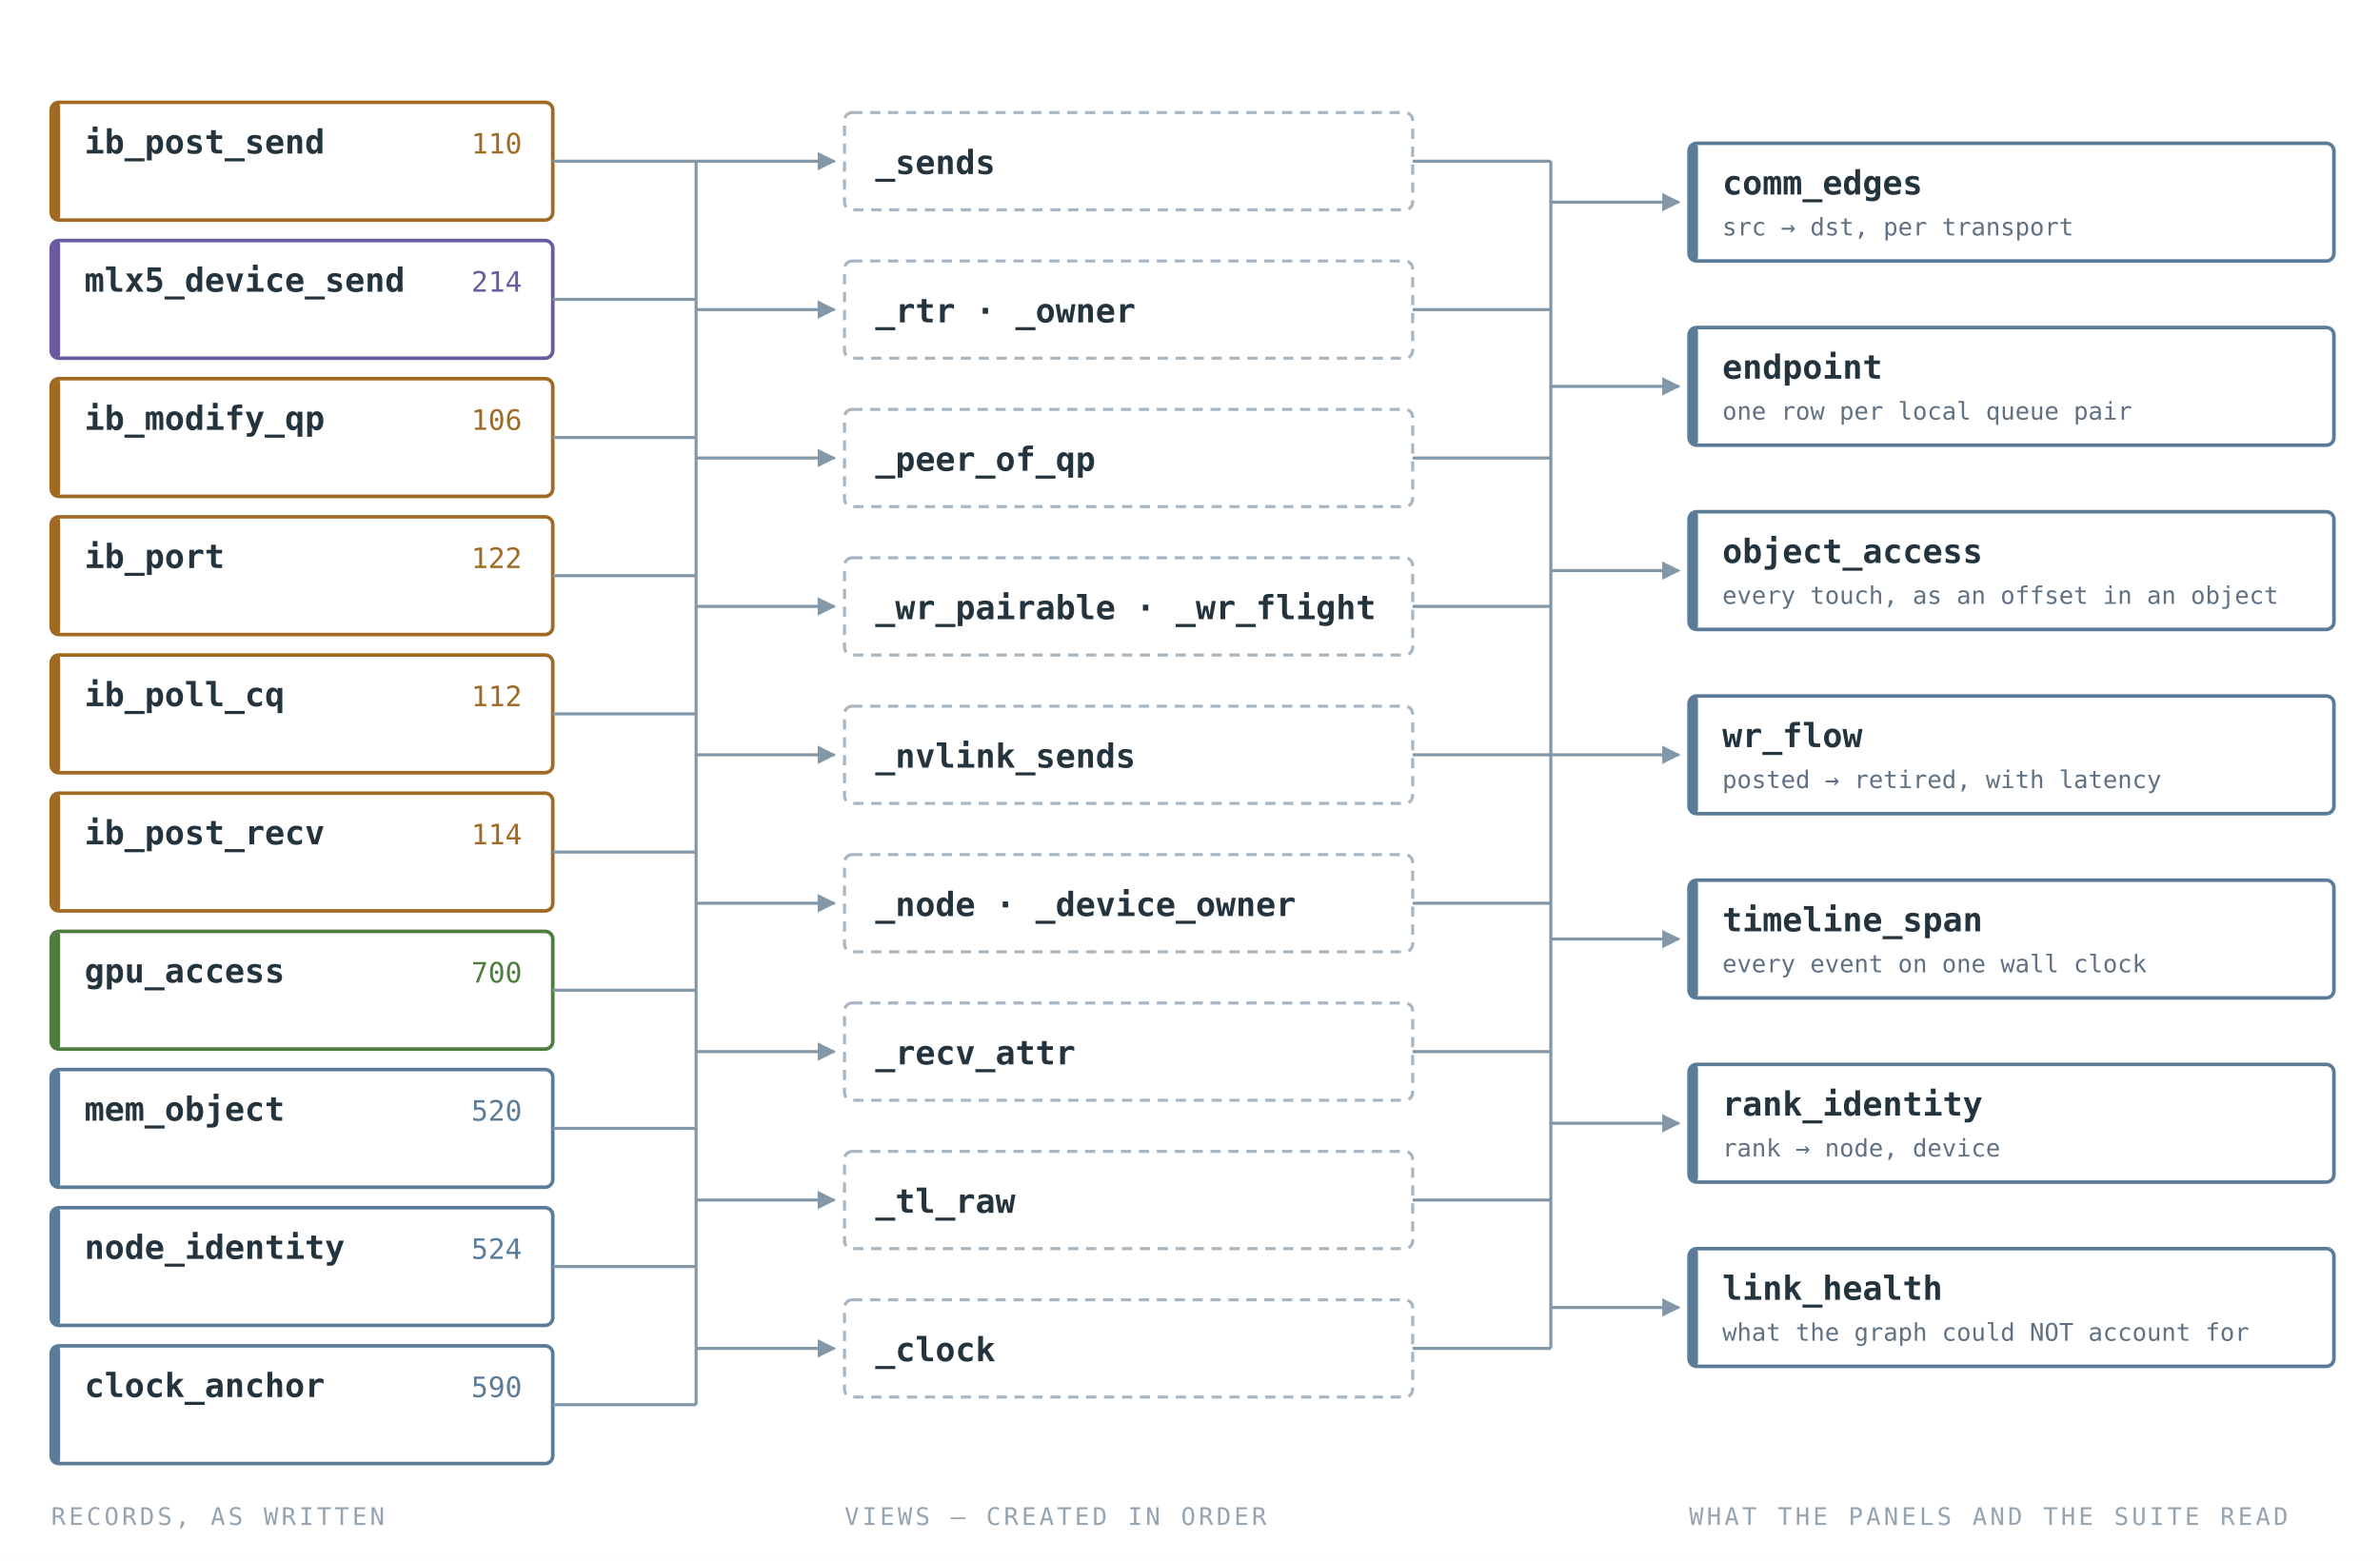
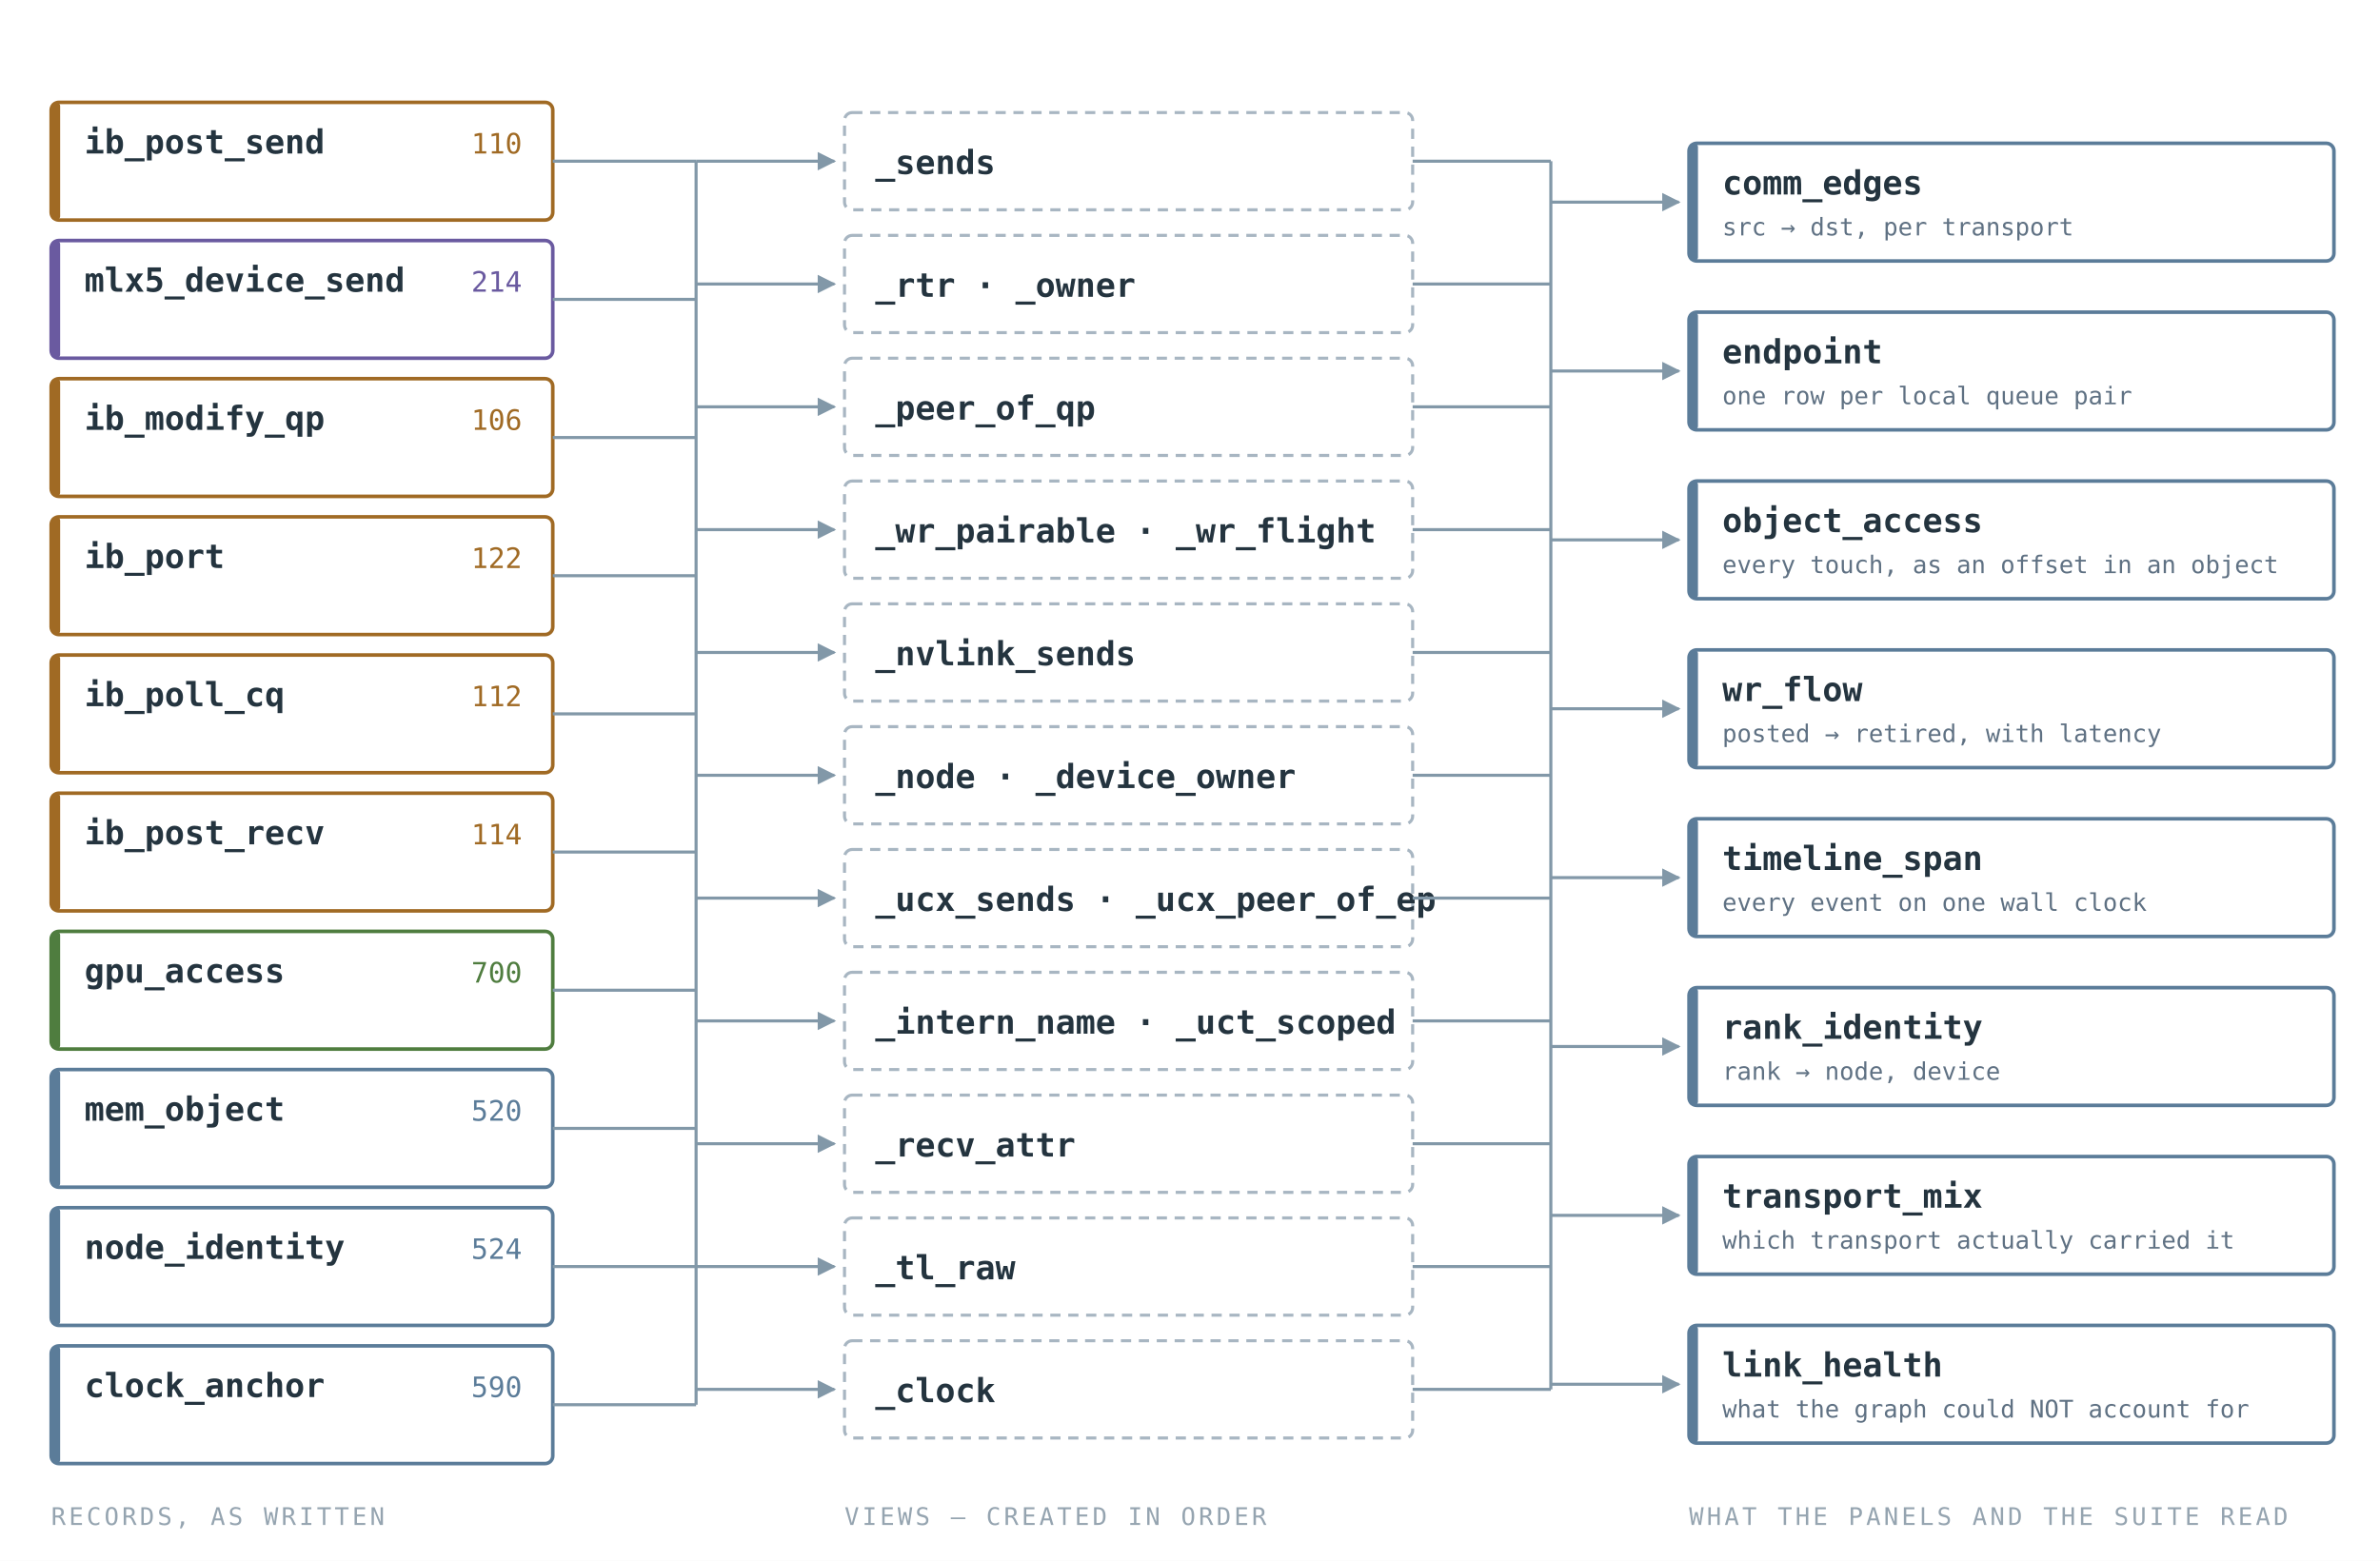
<svg xmlns="http://www.w3.org/2000/svg" viewBox="0 0 930 610" width="1581" height="1037" font-family="Inter, Helvetica Neue, Arial, sans-serif">
  <rect width="930.0" height="610.0" fill="#ffffff" />
  <defs>
    <marker id="ar" viewBox="0 0 10 10" refX="9" refY="5" markerWidth="6" markerHeight="6" orient="auto-start-reverse">
      <path d="M0 0 L10 5 L0 10 z" fill="#8298a8" />
    </marker>
  </defs>
  <g>
    <rect x="20" y="40" width="196" height="46" rx="3" fill="#ffffff" stroke="#a06a24" stroke-width="1.4" />
    <rect x="20" y="40" width="3.5" height="46" rx="1.5" fill="#a06a24" />
    <text x="33" y="60" font-family="ui-monospace, SFMono-Regular, Menlo, monospace" font-size="13" font-weight="600" fill="#24343f">ib_post_send</text>
    <text x="33" y="76" font-family="ui-monospace, SFMono-Regular, Menlo, monospace" font-size="9.5" fill="#5f7183" />
    <text x="204" y="60" fill="#a06a24" font-family="ui-monospace, SFMono-Regular, Menlo, monospace" font-size="11" font-weight="500" text-anchor="end">110</text>
    <text x="204" y="76" font-family="ui-monospace, SFMono-Regular, Menlo, monospace" font-size="8.5" letter-spacing="0.8" fill="#95a4b0" text-anchor="end" />
  </g>
  <g>
    <rect x="20" y="94" width="196" height="46" rx="3" fill="#ffffff" stroke="#6a5aa0" stroke-width="1.4" />
    <rect x="20" y="94" width="3.5" height="46" rx="1.5" fill="#6a5aa0" />
    <text x="33" y="114" font-family="ui-monospace, SFMono-Regular, Menlo, monospace" font-size="13" font-weight="600" fill="#24343f">mlx5_device_send</text>
    <text x="33" y="130" font-family="ui-monospace, SFMono-Regular, Menlo, monospace" font-size="9.5" fill="#5f7183" />
    <text x="204" y="114" fill="#6a5aa0" font-family="ui-monospace, SFMono-Regular, Menlo, monospace" font-size="11" font-weight="500" text-anchor="end">214</text>
    <text x="204" y="130" font-family="ui-monospace, SFMono-Regular, Menlo, monospace" font-size="8.5" letter-spacing="0.8" fill="#95a4b0" text-anchor="end" />
  </g>
  <g>
    <rect x="20" y="148" width="196" height="46" rx="3" fill="#ffffff" stroke="#a06a24" stroke-width="1.4" />
    <rect x="20" y="148" width="3.5" height="46" rx="1.5" fill="#a06a24" />
    <text x="33" y="168" font-family="ui-monospace, SFMono-Regular, Menlo, monospace" font-size="13" font-weight="600" fill="#24343f">ib_modify_qp</text>
    <text x="33" y="184" font-family="ui-monospace, SFMono-Regular, Menlo, monospace" font-size="9.5" fill="#5f7183" />
    <text x="204" y="168" fill="#a06a24" font-family="ui-monospace, SFMono-Regular, Menlo, monospace" font-size="11" font-weight="500" text-anchor="end">106</text>
    <text x="204" y="184" font-family="ui-monospace, SFMono-Regular, Menlo, monospace" font-size="8.5" letter-spacing="0.8" fill="#95a4b0" text-anchor="end" />
  </g>
  <g>
    <rect x="20" y="202" width="196" height="46" rx="3" fill="#ffffff" stroke="#a06a24" stroke-width="1.4" />
    <rect x="20" y="202" width="3.5" height="46" rx="1.5" fill="#a06a24" />
    <text x="33" y="222" font-family="ui-monospace, SFMono-Regular, Menlo, monospace" font-size="13" font-weight="600" fill="#24343f">ib_port</text>
    <text x="33" y="238" font-family="ui-monospace, SFMono-Regular, Menlo, monospace" font-size="9.5" fill="#5f7183" />
    <text x="204" y="222" fill="#a06a24" font-family="ui-monospace, SFMono-Regular, Menlo, monospace" font-size="11" font-weight="500" text-anchor="end">122</text>
    <text x="204" y="238" font-family="ui-monospace, SFMono-Regular, Menlo, monospace" font-size="8.5" letter-spacing="0.8" fill="#95a4b0" text-anchor="end" />
  </g>
  <g>
    <rect x="20" y="256" width="196" height="46" rx="3" fill="#ffffff" stroke="#a06a24" stroke-width="1.4" />
    <rect x="20" y="256" width="3.5" height="46" rx="1.5" fill="#a06a24" />
    <text x="33" y="276" font-family="ui-monospace, SFMono-Regular, Menlo, monospace" font-size="13" font-weight="600" fill="#24343f">ib_poll_cq</text>
    <text x="33" y="292" font-family="ui-monospace, SFMono-Regular, Menlo, monospace" font-size="9.5" fill="#5f7183" />
    <text x="204" y="276" fill="#a06a24" font-family="ui-monospace, SFMono-Regular, Menlo, monospace" font-size="11" font-weight="500" text-anchor="end">112</text>
    <text x="204" y="292" font-family="ui-monospace, SFMono-Regular, Menlo, monospace" font-size="8.5" letter-spacing="0.8" fill="#95a4b0" text-anchor="end" />
  </g>
  <g>
    <rect x="20" y="310" width="196" height="46" rx="3" fill="#ffffff" stroke="#a06a24" stroke-width="1.4" />
    <rect x="20" y="310" width="3.5" height="46" rx="1.5" fill="#a06a24" />
    <text x="33" y="330" font-family="ui-monospace, SFMono-Regular, Menlo, monospace" font-size="13" font-weight="600" fill="#24343f">ib_post_recv</text>
    <text x="33" y="346" font-family="ui-monospace, SFMono-Regular, Menlo, monospace" font-size="9.5" fill="#5f7183" />
    <text x="204" y="330" fill="#a06a24" font-family="ui-monospace, SFMono-Regular, Menlo, monospace" font-size="11" font-weight="500" text-anchor="end">114</text>
    <text x="204" y="346" font-family="ui-monospace, SFMono-Regular, Menlo, monospace" font-size="8.5" letter-spacing="0.8" fill="#95a4b0" text-anchor="end" />
  </g>
  <g>
    <rect x="20" y="364" width="196" height="46" rx="3" fill="#ffffff" stroke="#4f7d3f" stroke-width="1.4" />
    <rect x="20" y="364" width="3.5" height="46" rx="1.5" fill="#4f7d3f" />
    <text x="33" y="384" font-family="ui-monospace, SFMono-Regular, Menlo, monospace" font-size="13" font-weight="600" fill="#24343f">gpu_access</text>
    <text x="33" y="400" font-family="ui-monospace, SFMono-Regular, Menlo, monospace" font-size="9.5" fill="#5f7183" />
    <text x="204" y="384" fill="#4f7d3f" font-family="ui-monospace, SFMono-Regular, Menlo, monospace" font-size="11" font-weight="500" text-anchor="end">700</text>
    <text x="204" y="400" font-family="ui-monospace, SFMono-Regular, Menlo, monospace" font-size="8.5" letter-spacing="0.8" fill="#95a4b0" text-anchor="end" />
  </g>
  <g>
    <rect x="20" y="418" width="196" height="46" rx="3" fill="#ffffff" stroke="#5b7c99" stroke-width="1.4" />
    <rect x="20" y="418" width="3.5" height="46" rx="1.5" fill="#5b7c99" />
    <text x="33" y="438" font-family="ui-monospace, SFMono-Regular, Menlo, monospace" font-size="13" font-weight="600" fill="#24343f">mem_object</text>
    <text x="33" y="454" font-family="ui-monospace, SFMono-Regular, Menlo, monospace" font-size="9.5" fill="#5f7183" />
    <text x="204" y="438" fill="#5b7c99" font-family="ui-monospace, SFMono-Regular, Menlo, monospace" font-size="11" font-weight="500" text-anchor="end">520</text>
    <text x="204" y="454" font-family="ui-monospace, SFMono-Regular, Menlo, monospace" font-size="8.5" letter-spacing="0.8" fill="#95a4b0" text-anchor="end" />
  </g>
  <g>
    <rect x="20" y="472" width="196" height="46" rx="3" fill="#ffffff" stroke="#5b7c99" stroke-width="1.4" />
    <rect x="20" y="472" width="3.5" height="46" rx="1.5" fill="#5b7c99" />
    <text x="33" y="492" font-family="ui-monospace, SFMono-Regular, Menlo, monospace" font-size="13" font-weight="600" fill="#24343f">node_identity</text>
    <text x="33" y="508" font-family="ui-monospace, SFMono-Regular, Menlo, monospace" font-size="9.5" fill="#5f7183" />
    <text x="204" y="492" fill="#5b7c99" font-family="ui-monospace, SFMono-Regular, Menlo, monospace" font-size="11" font-weight="500" text-anchor="end">524</text>
    <text x="204" y="508" font-family="ui-monospace, SFMono-Regular, Menlo, monospace" font-size="8.5" letter-spacing="0.8" fill="#95a4b0" text-anchor="end" />
  </g>
  <g>
    <rect x="20" y="526" width="196" height="46" rx="3" fill="#ffffff" stroke="#5b7c99" stroke-width="1.4" />
    <rect x="20" y="526" width="3.5" height="46" rx="1.5" fill="#5b7c99" />
    <text x="33" y="546" font-family="ui-monospace, SFMono-Regular, Menlo, monospace" font-size="13" font-weight="600" fill="#24343f">clock_anchor</text>
    <text x="33" y="562" font-family="ui-monospace, SFMono-Regular, Menlo, monospace" font-size="9.5" fill="#5f7183" />
    <text x="204" y="546" fill="#5b7c99" font-family="ui-monospace, SFMono-Regular, Menlo, monospace" font-size="11" font-weight="500" text-anchor="end">590</text>
    <text x="204" y="562" font-family="ui-monospace, SFMono-Regular, Menlo, monospace" font-size="8.5" letter-spacing="0.8" fill="#95a4b0" text-anchor="end" />
  </g>
  <rect x="330" y="44" width="222" height="38" rx="3" fill="#ffffff" stroke="#a8b6c2" stroke-width="1.2" stroke-dasharray="4 3" />
  <text x="342" y="68" font-family="ui-monospace, SFMono-Regular, Menlo, monospace" font-size="13" font-weight="600" fill="#24343f">_sends</text>
-   <rect x="330" y="102" width="222" height="38" rx="3" fill="#ffffff" stroke="#a8b6c2" stroke-width="1.2" stroke-dasharray="4 3" />
-   <text x="342" y="126" font-family="ui-monospace, SFMono-Regular, Menlo, monospace" font-size="13" font-weight="600" fill="#24343f">_rtr  ·  _owner</text>
-   <rect x="330" y="160" width="222" height="38" rx="3" fill="#ffffff" stroke="#a8b6c2" stroke-width="1.2" stroke-dasharray="4 3" />
-   <text x="342" y="184" font-family="ui-monospace, SFMono-Regular, Menlo, monospace" font-size="13" font-weight="600" fill="#24343f">_peer_of_qp</text>
-   <rect x="330" y="218" width="222" height="38" rx="3" fill="#ffffff" stroke="#a8b6c2" stroke-width="1.2" stroke-dasharray="4 3" />
-   <text x="342" y="242" font-family="ui-monospace, SFMono-Regular, Menlo, monospace" font-size="13" font-weight="600" fill="#24343f">_wr_pairable  ·  _wr_flight</text>
-   <rect x="330" y="276" width="222" height="38" rx="3" fill="#ffffff" stroke="#a8b6c2" stroke-width="1.2" stroke-dasharray="4 3" />
-   <text x="342" y="300" font-family="ui-monospace, SFMono-Regular, Menlo, monospace" font-size="13" font-weight="600" fill="#24343f">_nvlink_sends</text>
-   <rect x="330" y="334" width="222" height="38" rx="3" fill="#ffffff" stroke="#a8b6c2" stroke-width="1.2" stroke-dasharray="4 3" />
-   <text x="342" y="358" font-family="ui-monospace, SFMono-Regular, Menlo, monospace" font-size="13" font-weight="600" fill="#24343f">_node  ·  _device_owner</text>
-   <rect x="330" y="392" width="222" height="38" rx="3" fill="#ffffff" stroke="#a8b6c2" stroke-width="1.2" stroke-dasharray="4 3" />
-   <text x="342" y="416" font-family="ui-monospace, SFMono-Regular, Menlo, monospace" font-size="13" font-weight="600" fill="#24343f">_recv_attr</text>
-   <rect x="330" y="450" width="222" height="38" rx="3" fill="#ffffff" stroke="#a8b6c2" stroke-width="1.2" stroke-dasharray="4 3" />
-   <text x="342" y="474" font-family="ui-monospace, SFMono-Regular, Menlo, monospace" font-size="13" font-weight="600" fill="#24343f">_tl_raw</text>
-   <rect x="330" y="508" width="222" height="38" rx="3" fill="#ffffff" stroke="#a8b6c2" stroke-width="1.2" stroke-dasharray="4 3" />
-   <text x="342" y="532" font-family="ui-monospace, SFMono-Regular, Menlo, monospace" font-size="13" font-weight="600" fill="#24343f">_clock</text>
+   <rect x="330" y="92" width="222" height="38" rx="3" fill="#ffffff" stroke="#a8b6c2" stroke-width="1.2" stroke-dasharray="4 3" />
+   <text x="342" y="116" font-family="ui-monospace, SFMono-Regular, Menlo, monospace" font-size="13" font-weight="600" fill="#24343f">_rtr  ·  _owner</text>
+   <rect x="330" y="140" width="222" height="38" rx="3" fill="#ffffff" stroke="#a8b6c2" stroke-width="1.2" stroke-dasharray="4 3" />
+   <text x="342" y="164" font-family="ui-monospace, SFMono-Regular, Menlo, monospace" font-size="13" font-weight="600" fill="#24343f">_peer_of_qp</text>
+   <rect x="330" y="188" width="222" height="38" rx="3" fill="#ffffff" stroke="#a8b6c2" stroke-width="1.2" stroke-dasharray="4 3" />
+   <text x="342" y="212" font-family="ui-monospace, SFMono-Regular, Menlo, monospace" font-size="13" font-weight="600" fill="#24343f">_wr_pairable  ·  _wr_flight</text>
+   <rect x="330" y="236" width="222" height="38" rx="3" fill="#ffffff" stroke="#a8b6c2" stroke-width="1.2" stroke-dasharray="4 3" />
+   <text x="342" y="260" font-family="ui-monospace, SFMono-Regular, Menlo, monospace" font-size="13" font-weight="600" fill="#24343f">_nvlink_sends</text>
+   <rect x="330" y="284" width="222" height="38" rx="3" fill="#ffffff" stroke="#a8b6c2" stroke-width="1.2" stroke-dasharray="4 3" />
+   <text x="342" y="308" font-family="ui-monospace, SFMono-Regular, Menlo, monospace" font-size="13" font-weight="600" fill="#24343f">_node  ·  _device_owner</text>
+   <rect x="330" y="332" width="222" height="38" rx="3" fill="#ffffff" stroke="#a8b6c2" stroke-width="1.2" stroke-dasharray="4 3" />
+   <text x="342" y="356" font-family="ui-monospace, SFMono-Regular, Menlo, monospace" font-size="13" font-weight="600" fill="#24343f">_ucx_sends  ·  _ucx_peer_of_ep</text>
+   <rect x="330" y="380" width="222" height="38" rx="3" fill="#ffffff" stroke="#a8b6c2" stroke-width="1.2" stroke-dasharray="4 3" />
+   <text x="342" y="404" font-family="ui-monospace, SFMono-Regular, Menlo, monospace" font-size="13" font-weight="600" fill="#24343f">_intern_name  ·  _uct_scoped</text>
+   <rect x="330" y="428" width="222" height="38" rx="3" fill="#ffffff" stroke="#a8b6c2" stroke-width="1.2" stroke-dasharray="4 3" />
+   <text x="342" y="452" font-family="ui-monospace, SFMono-Regular, Menlo, monospace" font-size="13" font-weight="600" fill="#24343f">_recv_attr</text>
+   <rect x="330" y="476" width="222" height="38" rx="3" fill="#ffffff" stroke="#a8b6c2" stroke-width="1.2" stroke-dasharray="4 3" />
+   <text x="342" y="500" font-family="ui-monospace, SFMono-Regular, Menlo, monospace" font-size="13" font-weight="600" fill="#24343f">_tl_raw</text>
+   <rect x="330" y="524" width="222" height="38" rx="3" fill="#ffffff" stroke="#a8b6c2" stroke-width="1.2" stroke-dasharray="4 3" />
+   <text x="342" y="548" font-family="ui-monospace, SFMono-Regular, Menlo, monospace" font-size="13" font-weight="600" fill="#24343f">_clock</text>
  <rect x="660" y="56" width="252" height="46" rx="3" fill="#ffffff" stroke="#5b7c99" stroke-width="1.4" />
  <rect x="660" y="56" width="3.5" height="46" rx="1.5" fill="#5b7c99" />
  <text x="673" y="76" font-family="ui-monospace, SFMono-Regular, Menlo, monospace" font-size="13" font-weight="600" fill="#24343f">comm_edges</text>
  <text x="673" y="92" font-family="ui-monospace, SFMono-Regular, Menlo, monospace" font-size="9.5" fill="#5f7183">src → dst, per transport</text>
-   <rect x="660" y="128" width="252" height="46" rx="3" fill="#ffffff" stroke="#5b7c99" stroke-width="1.4" />
-   <rect x="660" y="128" width="3.5" height="46" rx="1.5" fill="#5b7c99" />
-   <text x="673" y="148" font-family="ui-monospace, SFMono-Regular, Menlo, monospace" font-size="13" font-weight="600" fill="#24343f">endpoint</text>
-   <text x="673" y="164" font-family="ui-monospace, SFMono-Regular, Menlo, monospace" font-size="9.5" fill="#5f7183">one row per local queue pair</text>
-   <rect x="660" y="200" width="252" height="46" rx="3" fill="#ffffff" stroke="#5b7c99" stroke-width="1.4" />
-   <rect x="660" y="200" width="3.5" height="46" rx="1.5" fill="#5b7c99" />
-   <text x="673" y="220" font-family="ui-monospace, SFMono-Regular, Menlo, monospace" font-size="13" font-weight="600" fill="#24343f">object_access</text>
-   <text x="673" y="236" font-family="ui-monospace, SFMono-Regular, Menlo, monospace" font-size="9.5" fill="#5f7183">every touch, as an offset in an object</text>
-   <rect x="660" y="272" width="252" height="46" rx="3" fill="#ffffff" stroke="#5b7c99" stroke-width="1.4" />
-   <rect x="660" y="272" width="3.5" height="46" rx="1.5" fill="#5b7c99" />
-   <text x="673" y="292" font-family="ui-monospace, SFMono-Regular, Menlo, monospace" font-size="13" font-weight="600" fill="#24343f">wr_flow</text>
-   <text x="673" y="308" font-family="ui-monospace, SFMono-Regular, Menlo, monospace" font-size="9.5" fill="#5f7183">posted → retired, with latency</text>
-   <rect x="660" y="344" width="252" height="46" rx="3" fill="#ffffff" stroke="#5b7c99" stroke-width="1.4" />
-   <rect x="660" y="344" width="3.5" height="46" rx="1.5" fill="#5b7c99" />
-   <text x="673" y="364" font-family="ui-monospace, SFMono-Regular, Menlo, monospace" font-size="13" font-weight="600" fill="#24343f">timeline_span</text>
-   <text x="673" y="380" font-family="ui-monospace, SFMono-Regular, Menlo, monospace" font-size="9.5" fill="#5f7183">every event on one wall clock</text>
-   <rect x="660" y="416" width="252" height="46" rx="3" fill="#ffffff" stroke="#5b7c99" stroke-width="1.4" />
-   <rect x="660" y="416" width="3.5" height="46" rx="1.5" fill="#5b7c99" />
-   <text x="673" y="436" font-family="ui-monospace, SFMono-Regular, Menlo, monospace" font-size="13" font-weight="600" fill="#24343f">rank_identity</text>
-   <text x="673" y="452" font-family="ui-monospace, SFMono-Regular, Menlo, monospace" font-size="9.5" fill="#5f7183">rank → node, device</text>
-   <rect x="660" y="488" width="252" height="46" rx="3" fill="#ffffff" stroke="#5b7c99" stroke-width="1.4" />
-   <rect x="660" y="488" width="3.5" height="46" rx="1.5" fill="#5b7c99" />
-   <text x="673" y="508" font-family="ui-monospace, SFMono-Regular, Menlo, monospace" font-size="13" font-weight="600" fill="#24343f">link_health</text>
-   <text x="673" y="524" font-family="ui-monospace, SFMono-Regular, Menlo, monospace" font-size="9.5" fill="#5f7183">what the graph could NOT account for</text>
+   <rect x="660" y="122" width="252" height="46" rx="3" fill="#ffffff" stroke="#5b7c99" stroke-width="1.4" />
+   <rect x="660" y="122" width="3.5" height="46" rx="1.5" fill="#5b7c99" />
+   <text x="673" y="142" font-family="ui-monospace, SFMono-Regular, Menlo, monospace" font-size="13" font-weight="600" fill="#24343f">endpoint</text>
+   <text x="673" y="158" font-family="ui-monospace, SFMono-Regular, Menlo, monospace" font-size="9.5" fill="#5f7183">one row per local queue pair</text>
+   <rect x="660" y="188" width="252" height="46" rx="3" fill="#ffffff" stroke="#5b7c99" stroke-width="1.4" />
+   <rect x="660" y="188" width="3.5" height="46" rx="1.5" fill="#5b7c99" />
+   <text x="673" y="208" font-family="ui-monospace, SFMono-Regular, Menlo, monospace" font-size="13" font-weight="600" fill="#24343f">object_access</text>
+   <text x="673" y="224" font-family="ui-monospace, SFMono-Regular, Menlo, monospace" font-size="9.5" fill="#5f7183">every touch, as an offset in an object</text>
+   <rect x="660" y="254" width="252" height="46" rx="3" fill="#ffffff" stroke="#5b7c99" stroke-width="1.4" />
+   <rect x="660" y="254" width="3.5" height="46" rx="1.5" fill="#5b7c99" />
+   <text x="673" y="274" font-family="ui-monospace, SFMono-Regular, Menlo, monospace" font-size="13" font-weight="600" fill="#24343f">wr_flow</text>
+   <text x="673" y="290" font-family="ui-monospace, SFMono-Regular, Menlo, monospace" font-size="9.5" fill="#5f7183">posted → retired, with latency</text>
+   <rect x="660" y="320" width="252" height="46" rx="3" fill="#ffffff" stroke="#5b7c99" stroke-width="1.4" />
+   <rect x="660" y="320" width="3.5" height="46" rx="1.5" fill="#5b7c99" />
+   <text x="673" y="340" font-family="ui-monospace, SFMono-Regular, Menlo, monospace" font-size="13" font-weight="600" fill="#24343f">timeline_span</text>
+   <text x="673" y="356" font-family="ui-monospace, SFMono-Regular, Menlo, monospace" font-size="9.5" fill="#5f7183">every event on one wall clock</text>
+   <rect x="660" y="386" width="252" height="46" rx="3" fill="#ffffff" stroke="#5b7c99" stroke-width="1.4" />
+   <rect x="660" y="386" width="3.5" height="46" rx="1.5" fill="#5b7c99" />
+   <text x="673" y="406" font-family="ui-monospace, SFMono-Regular, Menlo, monospace" font-size="13" font-weight="600" fill="#24343f">rank_identity</text>
+   <text x="673" y="422" font-family="ui-monospace, SFMono-Regular, Menlo, monospace" font-size="9.5" fill="#5f7183">rank → node, device</text>
+   <rect x="660" y="452" width="252" height="46" rx="3" fill="#ffffff" stroke="#5b7c99" stroke-width="1.4" />
+   <rect x="660" y="452" width="3.5" height="46" rx="1.5" fill="#5b7c99" />
+   <text x="673" y="472" font-family="ui-monospace, SFMono-Regular, Menlo, monospace" font-size="13" font-weight="600" fill="#24343f">transport_mix</text>
+   <text x="673" y="488" font-family="ui-monospace, SFMono-Regular, Menlo, monospace" font-size="9.5" fill="#5f7183">which transport actually carried it</text>
+   <rect x="660" y="518" width="252" height="46" rx="3" fill="#ffffff" stroke="#5b7c99" stroke-width="1.4" />
+   <rect x="660" y="518" width="3.5" height="46" rx="1.5" fill="#5b7c99" />
+   <text x="673" y="538" font-family="ui-monospace, SFMono-Regular, Menlo, monospace" font-size="13" font-weight="600" fill="#24343f">link_health</text>
+   <text x="673" y="554" font-family="ui-monospace, SFMono-Regular, Menlo, monospace" font-size="9.5" fill="#5f7183">what the graph could NOT account for</text>
  <path d="M216 63 H272" fill="none" stroke="#8298a8" stroke-width="1.2" />
  <path d="M216 117 H272" fill="none" stroke="#8298a8" stroke-width="1.2" />
  <path d="M216 171 H272" fill="none" stroke="#8298a8" stroke-width="1.2" />
  <path d="M216 225 H272" fill="none" stroke="#8298a8" stroke-width="1.2" />
  <path d="M216 279 H272" fill="none" stroke="#8298a8" stroke-width="1.2" />
  <path d="M216 333 H272" fill="none" stroke="#8298a8" stroke-width="1.2" />
  <path d="M216 387 H272" fill="none" stroke="#8298a8" stroke-width="1.2" />
  <path d="M216 441 H272" fill="none" stroke="#8298a8" stroke-width="1.2" />
  <path d="M216 495 H272" fill="none" stroke="#8298a8" stroke-width="1.2" />
  <path d="M216 549 H272" fill="none" stroke="#8298a8" stroke-width="1.2" />
  <path d="M272 63 V549" fill="none" stroke="#8298a8" stroke-width="1.2" />
  <path d="M272 63 H326" fill="none" stroke="#8298a8" stroke-width="1.2" marker-end="url(#ar)" />
-   <path d="M272 121 H326" fill="none" stroke="#8298a8" stroke-width="1.2" marker-end="url(#ar)" />
-   <path d="M272 179 H326" fill="none" stroke="#8298a8" stroke-width="1.2" marker-end="url(#ar)" />
-   <path d="M272 237 H326" fill="none" stroke="#8298a8" stroke-width="1.2" marker-end="url(#ar)" />
-   <path d="M272 295 H326" fill="none" stroke="#8298a8" stroke-width="1.2" marker-end="url(#ar)" />
-   <path d="M272 353 H326" fill="none" stroke="#8298a8" stroke-width="1.2" marker-end="url(#ar)" />
-   <path d="M272 411 H326" fill="none" stroke="#8298a8" stroke-width="1.2" marker-end="url(#ar)" />
-   <path d="M272 469 H326" fill="none" stroke="#8298a8" stroke-width="1.2" marker-end="url(#ar)" />
-   <path d="M272 527 H326" fill="none" stroke="#8298a8" stroke-width="1.2" marker-end="url(#ar)" />
+   <path d="M272 111 H326" fill="none" stroke="#8298a8" stroke-width="1.2" marker-end="url(#ar)" />
+   <path d="M272 159 H326" fill="none" stroke="#8298a8" stroke-width="1.2" marker-end="url(#ar)" />
+   <path d="M272 207 H326" fill="none" stroke="#8298a8" stroke-width="1.2" marker-end="url(#ar)" />
+   <path d="M272 255 H326" fill="none" stroke="#8298a8" stroke-width="1.2" marker-end="url(#ar)" />
+   <path d="M272 303 H326" fill="none" stroke="#8298a8" stroke-width="1.2" marker-end="url(#ar)" />
+   <path d="M272 351 H326" fill="none" stroke="#8298a8" stroke-width="1.2" marker-end="url(#ar)" />
+   <path d="M272 399 H326" fill="none" stroke="#8298a8" stroke-width="1.2" marker-end="url(#ar)" />
+   <path d="M272 447 H326" fill="none" stroke="#8298a8" stroke-width="1.2" marker-end="url(#ar)" />
+   <path d="M272 495 H326" fill="none" stroke="#8298a8" stroke-width="1.2" marker-end="url(#ar)" />
+   <path d="M272 543 H326" fill="none" stroke="#8298a8" stroke-width="1.2" marker-end="url(#ar)" />
  <path d="M552 63 H606" fill="none" stroke="#8298a8" stroke-width="1.2" />
-   <path d="M552 121 H606" fill="none" stroke="#8298a8" stroke-width="1.2" />
-   <path d="M552 179 H606" fill="none" stroke="#8298a8" stroke-width="1.2" />
-   <path d="M552 237 H606" fill="none" stroke="#8298a8" stroke-width="1.2" />
-   <path d="M552 295 H606" fill="none" stroke="#8298a8" stroke-width="1.2" />
-   <path d="M552 353 H606" fill="none" stroke="#8298a8" stroke-width="1.2" />
-   <path d="M552 411 H606" fill="none" stroke="#8298a8" stroke-width="1.2" />
-   <path d="M552 469 H606" fill="none" stroke="#8298a8" stroke-width="1.2" />
-   <path d="M552 527 H606" fill="none" stroke="#8298a8" stroke-width="1.2" />
-   <path d="M606 63 V527" fill="none" stroke="#8298a8" stroke-width="1.2" />
+   <path d="M552 111 H606" fill="none" stroke="#8298a8" stroke-width="1.2" />
+   <path d="M552 159 H606" fill="none" stroke="#8298a8" stroke-width="1.2" />
+   <path d="M552 207 H606" fill="none" stroke="#8298a8" stroke-width="1.2" />
+   <path d="M552 255 H606" fill="none" stroke="#8298a8" stroke-width="1.2" />
+   <path d="M552 303 H606" fill="none" stroke="#8298a8" stroke-width="1.2" />
+   <path d="M552 351 H606" fill="none" stroke="#8298a8" stroke-width="1.2" />
+   <path d="M552 399 H606" fill="none" stroke="#8298a8" stroke-width="1.2" />
+   <path d="M552 447 H606" fill="none" stroke="#8298a8" stroke-width="1.2" />
+   <path d="M552 495 H606" fill="none" stroke="#8298a8" stroke-width="1.2" />
+   <path d="M552 543 H606" fill="none" stroke="#8298a8" stroke-width="1.2" />
+   <path d="M606 63 V543" fill="none" stroke="#8298a8" stroke-width="1.2" />
  <path d="M606 79 H656" fill="none" stroke="#8298a8" stroke-width="1.2" marker-end="url(#ar)" />
-   <path d="M606 151 H656" fill="none" stroke="#8298a8" stroke-width="1.2" marker-end="url(#ar)" />
-   <path d="M606 223 H656" fill="none" stroke="#8298a8" stroke-width="1.2" marker-end="url(#ar)" />
-   <path d="M606 295 H656" fill="none" stroke="#8298a8" stroke-width="1.2" marker-end="url(#ar)" />
-   <path d="M606 367 H656" fill="none" stroke="#8298a8" stroke-width="1.2" marker-end="url(#ar)" />
-   <path d="M606 439 H656" fill="none" stroke="#8298a8" stroke-width="1.2" marker-end="url(#ar)" />
-   <path d="M606 511 H656" fill="none" stroke="#8298a8" stroke-width="1.2" marker-end="url(#ar)" />
+   <path d="M606 145 H656" fill="none" stroke="#8298a8" stroke-width="1.2" marker-end="url(#ar)" />
+   <path d="M606 211 H656" fill="none" stroke="#8298a8" stroke-width="1.2" marker-end="url(#ar)" />
+   <path d="M606 277 H656" fill="none" stroke="#8298a8" stroke-width="1.2" marker-end="url(#ar)" />
+   <path d="M606 343 H656" fill="none" stroke="#8298a8" stroke-width="1.2" marker-end="url(#ar)" />
+   <path d="M606 409 H656" fill="none" stroke="#8298a8" stroke-width="1.2" marker-end="url(#ar)" />
+   <path d="M606 475 H656" fill="none" stroke="#8298a8" stroke-width="1.2" marker-end="url(#ar)" />
+   <path d="M606 541 H656" fill="none" stroke="#8298a8" stroke-width="1.2" marker-end="url(#ar)" />
  <text x="20" y="596" text-anchor="start" font-family="ui-monospace, SFMono-Regular, Menlo, monospace" font-size="9.5" letter-spacing="1.2" fill="#95a4b0">RECORDS, AS WRITTEN</text>
  <text x="330" y="596" text-anchor="start" font-family="ui-monospace, SFMono-Regular, Menlo, monospace" font-size="9.5" letter-spacing="1.2" fill="#95a4b0">VIEWS — CREATED IN ORDER</text>
  <text x="660" y="596" text-anchor="start" font-family="ui-monospace, SFMono-Regular, Menlo, monospace" font-size="9.5" letter-spacing="1.2" fill="#95a4b0">WHAT THE PANELS AND THE SUITE READ</text>
</svg>
